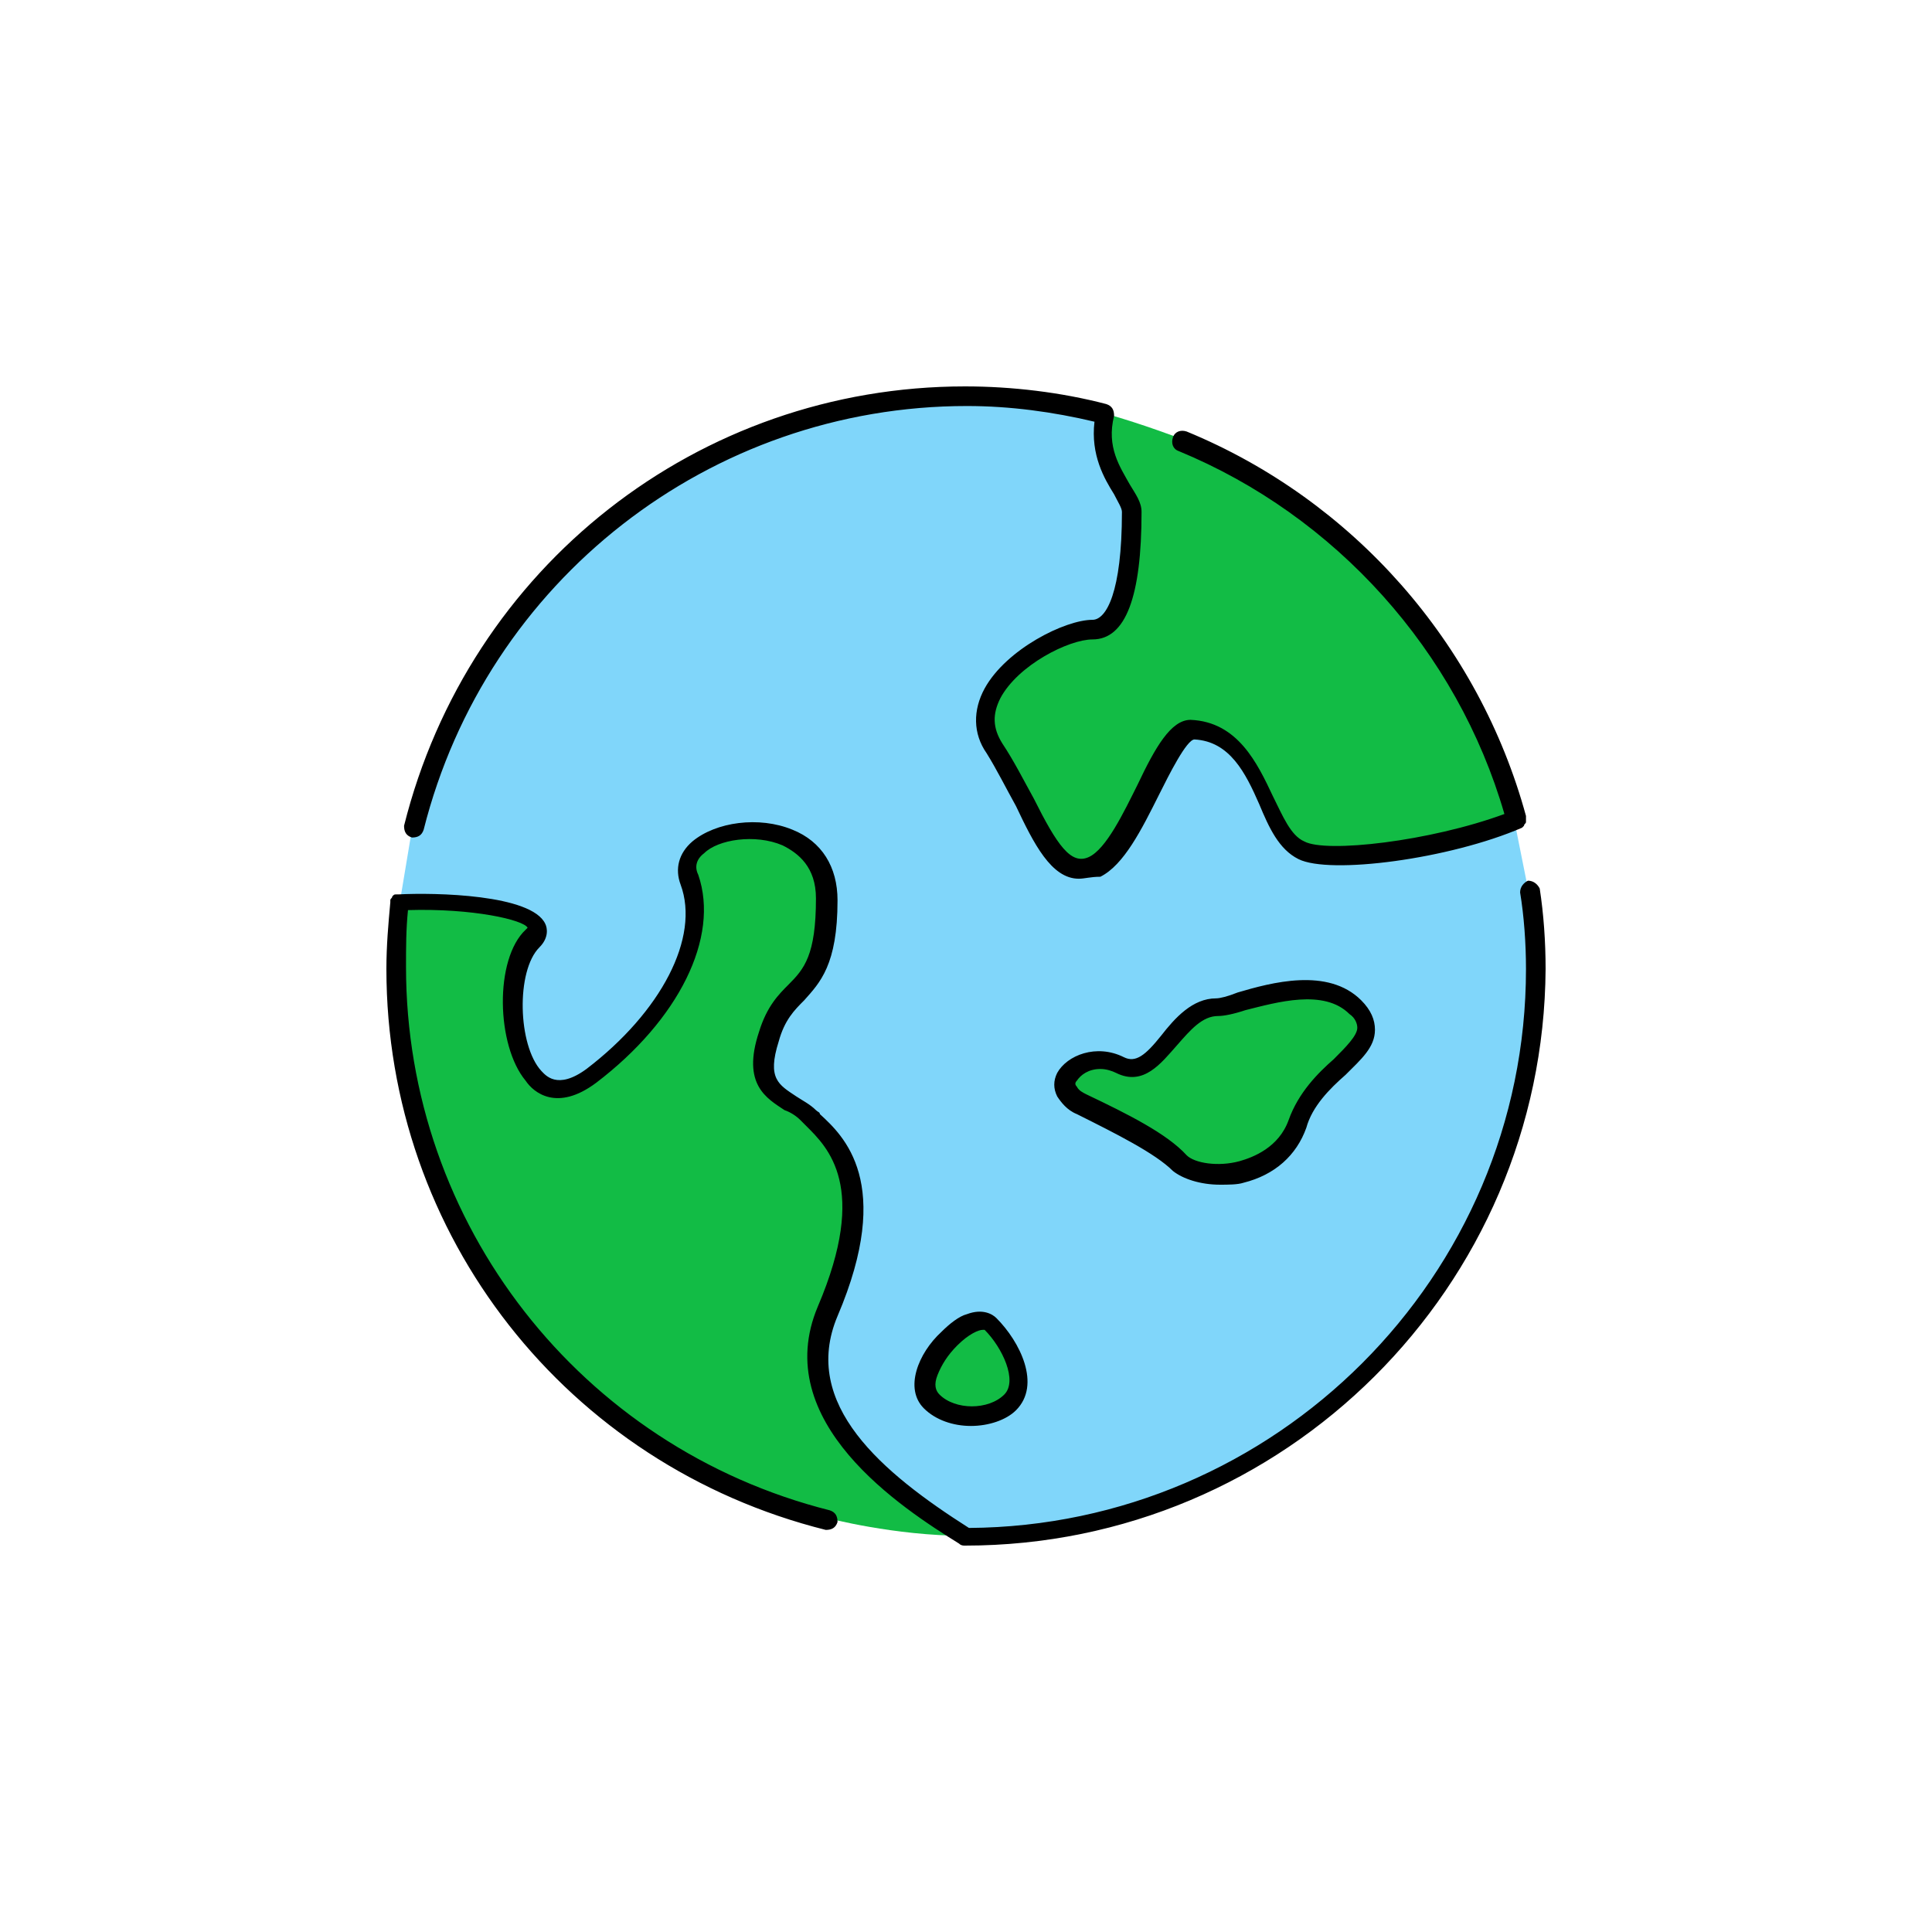
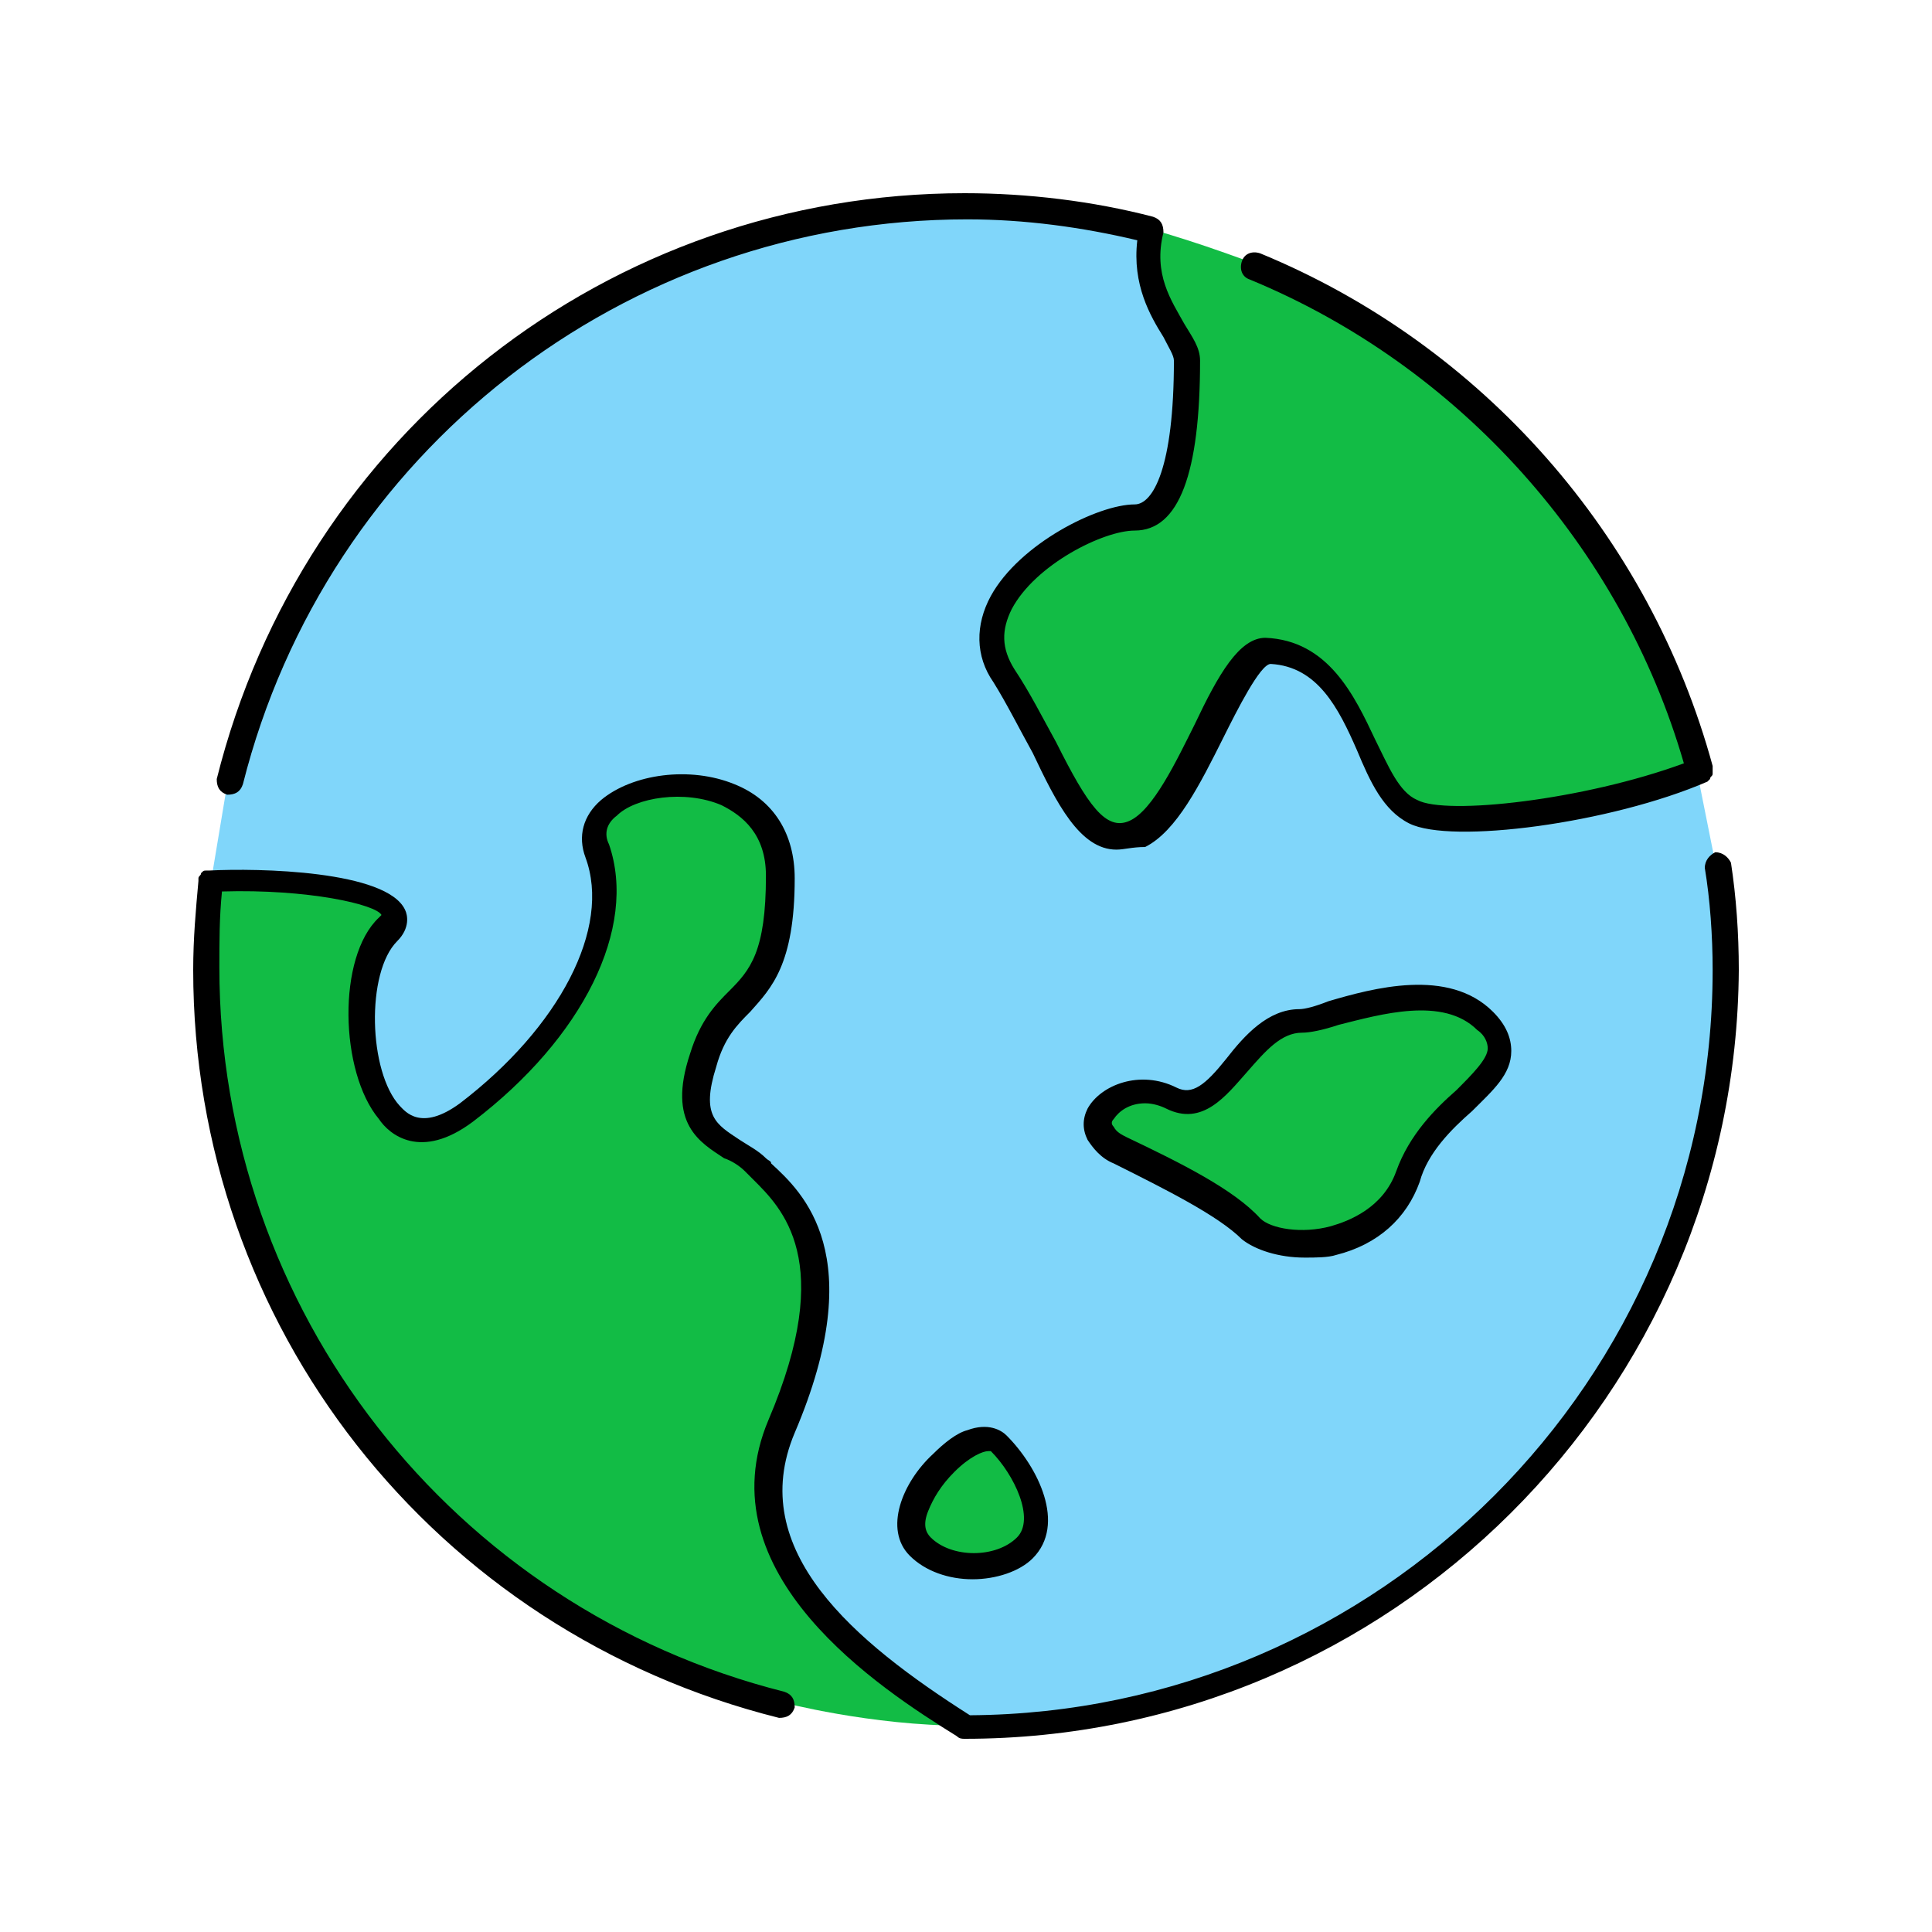
<svg xmlns="http://www.w3.org/2000/svg" height="256px" width="256px" version="1.1" viewBox="0 0 504.32 504.32" xml:space="preserve" fill="#000000">
  <rect fill="white" x="-1000" y="-1000" width="2000" height="2000" />
-   <g transform="translate(100.864 100.864) scale(0.6 0.6)">
+   <g transform="translate(50.432 50.432) scale(0.8 0.8)">
    <g transform="translate(1 1)">
      <path fill="#80d6fa" d="M270.36,441.027c8.533-8.533,0-25.6-8.533-34.133c-8.533-8.533-37.547,22.187-25.6,34.133 C244.76,449.56,261.827,449.56,270.36,441.027L270.36,441.027z M395.8,319.853c8.533-25.6,42.667-34.133,25.6-51.2 c-17.067-17.067-51.2,0-59.733,0c-18.773,0-25.6,34.133-42.667,25.6c-17.067-8.533-34.133,8.533-17.067,17.067 c17.067,8.533,34.133,17.067,42.667,25.6S387.267,345.453,395.8,319.853L395.8,319.853z M495.64,217.453 c1.707,11.093,2.56,22.187,2.56,34.133c0,136.533-110.933,247.467-247.467,247.467c-33.28-20.48-78.507-53.76-59.733-98.133 c25.6-59.733,0-76.8-8.533-85.333c-8.533-8.533-25.6-8.533-17.067-34.133S191,264.387,191,221.72s-68.267-34.133-59.733-8.533 c8.533,25.6-8.533,59.733-42.667,85.333S45.934,255.853,63,238.787c11.947-11.947-26.453-17.92-58.027-16.213l5.12-30.72 C36.547,84.333,134.68,4.12,250.734,4.12c20.48,0,40.96,2.56,60.587,7.68c-5.12,23.893,11.947,34.133,11.947,42.667 s0,51.2-17.067,51.2c-17.067,0-59.733,25.6-42.667,51.2c17.067,25.6,25.6,59.733,42.667,51.2 c17.067-8.533,30.72-60.587,42.667-59.733c29.867,1.707,29.867,44.373,46.933,52.907c11.947,5.973,62.293,0,93.867-13.653 L495.64,217.453z" />
      <path fill="#12bc45" d="M250.734,499.053c-30.72,0-59.733-7.68-59.733-7.68C83.48,464.92,3.267,367.64,3.267,251.587 c0-10.24,0.853-18.773,1.707-29.013c31.573-1.707,69.12,4.267,58.027,16.213c-17.067,17.067-8.533,85.333,25.6,59.733 s51.2-59.733,42.667-85.333c-8.533-25.6,59.733-34.133,59.733,8.533s-17.067,34.133-25.6,59.733s8.533,25.6,17.067,34.133 C191,324.12,216.6,341.187,191,400.92C172.227,445.294,217.454,478.574,250.734,499.053z M421.4,268.653 c17.067,17.067-17.067,25.6-25.6,51.2c-8.533,25.6-42.667,25.6-51.2,17.067s-25.6-17.067-42.667-25.6 c-17.067-8.533,0-25.6,17.067-17.067c17.067,8.533,23.893-25.6,42.667-25.6C370.2,268.653,404.334,251.587,421.4,268.653z M261.827,406.894c8.533,8.533,17.067,25.6,8.533,34.133c-8.533,8.533-25.6,8.533-34.133,0 C224.28,429.08,253.294,398.36,261.827,406.894z M489.667,186.733c-31.573,13.653-81.92,19.627-93.867,13.653 c-17.067-8.533-17.067-51.2-46.933-52.907c-11.947-0.853-25.6,51.2-42.667,59.733c-17.067,8.533-25.6-25.6-42.667-51.2 s25.6-51.2,42.667-51.2c17.067,0,17.067-42.667,17.067-51.2S306.2,34.84,312.174,10.947c15.36,4.267,33.28,11.093,33.28,11.093 C415.427,51.053,469.187,112.494,489.667,186.733z" />
    </g>
    <path fill="#000000" d="M251.734,504.32c-0.853,0-1.707,0-2.56-0.853c-24.747-15.36-82.773-52.907-61.44-103.253 c22.187-52.053,4.267-69.12-5.12-78.507c-0.853-0.853-1.707-1.707-2.56-2.56c-1.707-1.707-4.267-3.413-6.827-4.267 c-7.68-5.12-18.773-11.093-11.093-34.133c3.413-11.093,8.533-16.213,12.8-20.48c6.827-6.827,11.947-12.8,11.947-37.547 c0-13.653-7.68-19.627-14.507-23.04c-11.947-5.12-28.16-2.56-34.133,3.413c-3.413,2.56-4.267,5.973-2.56,9.387 c9.387,27.307-8.533,63.147-44.373,90.453C74.24,315.733,64,307.2,60.587,302.08c-12.8-15.36-13.653-52.907,0-65.707 c0.853-0.853,0.853-0.853,0.853-0.853c-1.707-3.413-23.893-8.533-52.053-7.68c-0.853,8.533-0.853,16.213-0.853,24.747 c0,111.787,75.947,209.067,184.32,236.373c2.56,0.853,3.413,2.56,3.413,5.12c-0.853,2.56-2.56,3.413-5.12,3.413 C78.507,469.333,0,369.493,0,253.44c0-10.24,0.853-19.627,1.707-29.013v-0.853c0-0.853,0.853-0.853,0.853-1.707 c0.853-0.853,0.853-0.853,1.707-0.853H5.12c16.213-0.853,58.027,0,64,12.8c0.853,1.707,1.707,5.973-2.56,10.24 c-10.24,10.24-9.387,42.667,0.853,53.76c1.707,1.707,6.827,8.533,19.627-0.853c32.427-24.747,49.493-57.173,40.96-80.213 c-2.56-6.827-0.853-13.653,5.12-18.773c10.24-8.533,29.013-11.093,43.52-5.12c12.8,5.12,19.627,16.213,19.627,30.72 c0,28.16-7.68,35.84-14.507,43.52c-4.267,4.267-8.533,8.533-11.093,17.92c-5.12,16.213,0,18.773,7.68,23.893 c2.56,1.707,5.973,3.413,8.533,5.973c0.853,0.853,1.707,0.853,1.707,1.707c10.24,9.387,32.427,29.867,7.68,87.893 c-16.213,38.4,19.627,68.267,57.173,92.16c133.12-0.853,242.347-109.227,242.347-243.2c0-11.093-0.853-23.04-2.56-33.28 c0-2.56,1.707-4.267,3.413-5.12c2.56,0,4.267,1.707,5.12,3.413c1.707,11.093,2.56,23.04,2.56,34.987 C503.467,391.68,390.827,504.32,251.734,504.32z M254.294,452.267c-7.68,0-15.36-2.56-20.48-7.68 c-8.533-8.533-2.56-23.893,7.68-33.28c3.413-3.413,7.68-6.827,11.093-7.68c6.827-2.56,11.093,0,12.8,1.707 c10.24,10.24,19.627,29.013,8.533,40.107C269.654,449.707,261.974,452.267,254.294,452.267z M259.414,410.453 c-1.707,0-5.973,1.707-11.093,6.827c-4.267,4.267-6.827,8.533-8.533,12.8c-1.707,4.267-0.853,6.827,0.853,8.533 c6.827,6.827,21.333,6.827,28.16,0c5.973-5.973-0.853-20.48-8.533-28.16H259.414z M362.667,347.307 c-8.533,0-16.213-2.56-20.48-5.973c-7.68-7.68-24.747-16.213-41.813-24.747c-4.267-1.707-6.827-5.12-8.533-7.68 c-1.707-3.413-1.707-6.827,0-10.24c4.267-7.68,17.067-12.8,29.013-6.827c5.12,2.56,9.387-0.853,16.213-9.387 c5.973-7.68,13.653-16.213,23.893-16.213c1.707,0,5.12-0.853,9.387-2.56c14.507-4.267,39.253-11.093,53.76,3.413 c4.267,4.267,5.973,8.533,5.973,12.8c0,7.68-5.973,12.8-12.8,19.627c-6.827,5.973-14.507,13.653-17.067,23.04 c-4.267,11.947-13.653,20.48-27.307,23.893C370.347,347.307,366.08,347.307,362.667,347.307z M310.614,296.96 c-5.12,0-8.533,2.56-10.24,5.12c-0.853,0.853-0.853,1.707,0,2.56c0.853,1.707,2.56,2.56,4.267,3.413 c17.92,8.533,34.987,17.067,43.52,26.453c3.413,3.413,13.653,5.12,23.04,2.56c5.973-1.707,17.067-5.973,21.333-17.92 c4.267-11.947,12.8-20.48,19.627-26.453c5.12-5.12,10.24-10.24,10.24-13.653c0-1.707-0.853-4.267-3.413-5.973 c-11.093-11.093-31.573-5.12-45.227-1.707c-5.12,1.707-9.387,2.56-11.947,2.56c-6.827,0-11.947,5.973-17.92,12.8 c-6.827,7.68-14.507,17.92-26.453,11.947C315.734,297.813,313.174,296.96,310.614,296.96z M301.227,214.187 c-11.947,0-19.627-15.36-27.307-31.573c-4.267-7.68-8.533-16.213-12.8-23.04c-5.973-8.533-5.973-18.773-0.853-28.16 c9.387-17.067,34.987-29.867,46.933-29.867c5.973,0,12.8-11.947,12.8-46.933c0-1.707-1.707-4.267-3.413-7.68 c-4.267-6.827-10.24-17.067-8.533-31.573c-17.92-4.267-36.693-6.827-55.467-6.827C140.8,8.533,43.52,84.48,16.214,192.853 c-0.853,2.56-2.56,3.413-5.12,3.413c-2.56-0.853-3.413-2.56-3.413-5.12C35.84,78.507,135.68,0,251.734,0 c20.48,0,41.813,2.56,61.44,7.68c2.56,0.853,3.413,2.56,3.413,5.12c-3.413,13.653,2.56,22.187,6.827,29.867 c2.56,4.267,5.12,7.68,5.12,11.947c0,36.693-6.827,55.467-21.333,55.467c-10.24,0-32.427,11.093-40.107,25.6 c-3.413,6.827-3.413,12.8,0.853,19.627c5.12,7.68,9.387,16.213,13.653,23.893c10.24,20.48,16.213,29.013,23.893,25.6 c7.68-3.413,15.36-19.627,21.333-31.573c7.68-16.213,14.507-28.16,23.04-28.16l0,0c20.48,0.853,29.013,18.773,35.84,33.28 c4.267,8.533,7.68,17.067,13.653,19.627c9.387,5.12,54.613,0,87.04-11.947C465.92,115.2,413.014,56.32,344.747,28.16 c-2.56-0.853-3.413-3.413-2.56-5.973c0.853-2.56,3.413-3.413,5.973-2.56c72.533,29.867,127.147,92.16,147.627,167.253v0.853 c0,0.853,0,0.853,0,1.707c0,0.853-0.853,0.853-0.853,1.707l0,0l0,0L494.08,192c-31.573,13.653-83.627,20.48-97.28,13.653 c-8.533-4.267-12.8-13.653-17.067-23.893c-5.973-13.653-12.8-27.307-28.16-28.16c-3.413,0-11.093,15.36-15.36,23.893 c-7.68,15.36-15.36,30.72-25.6,35.84C306.347,213.333,303.787,214.187,301.227,214.187z" />
  </g>
</svg>
